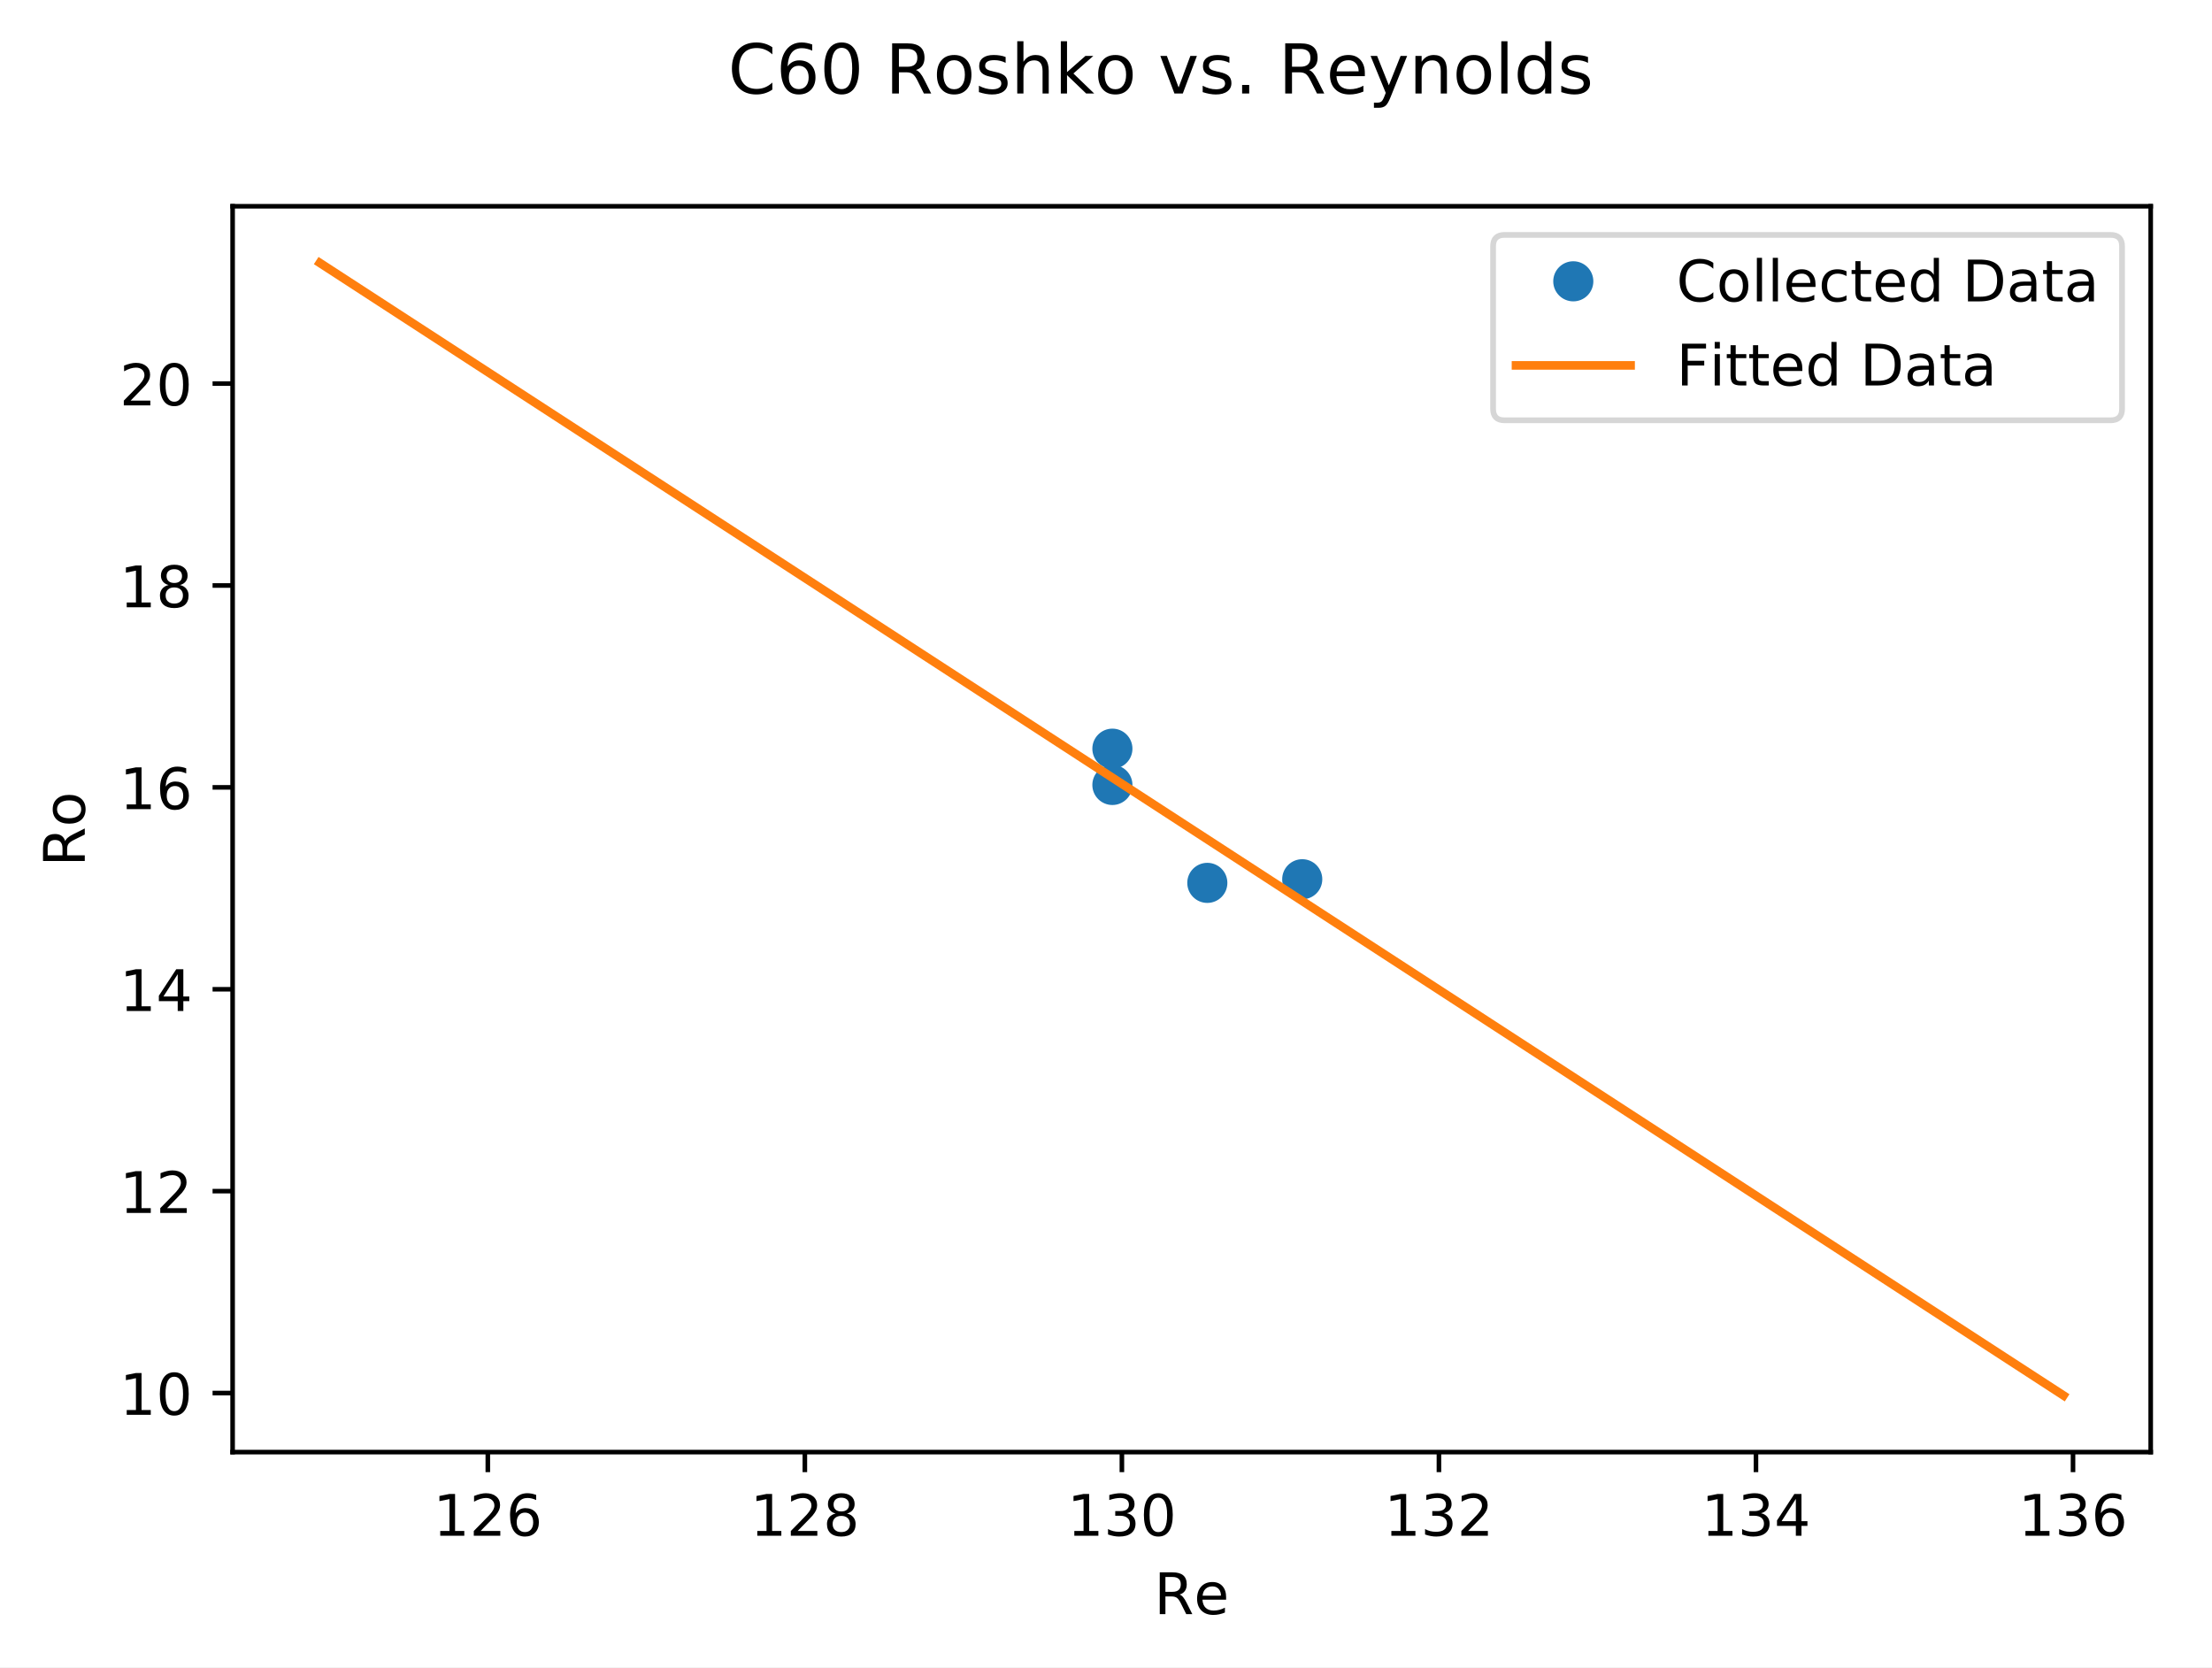
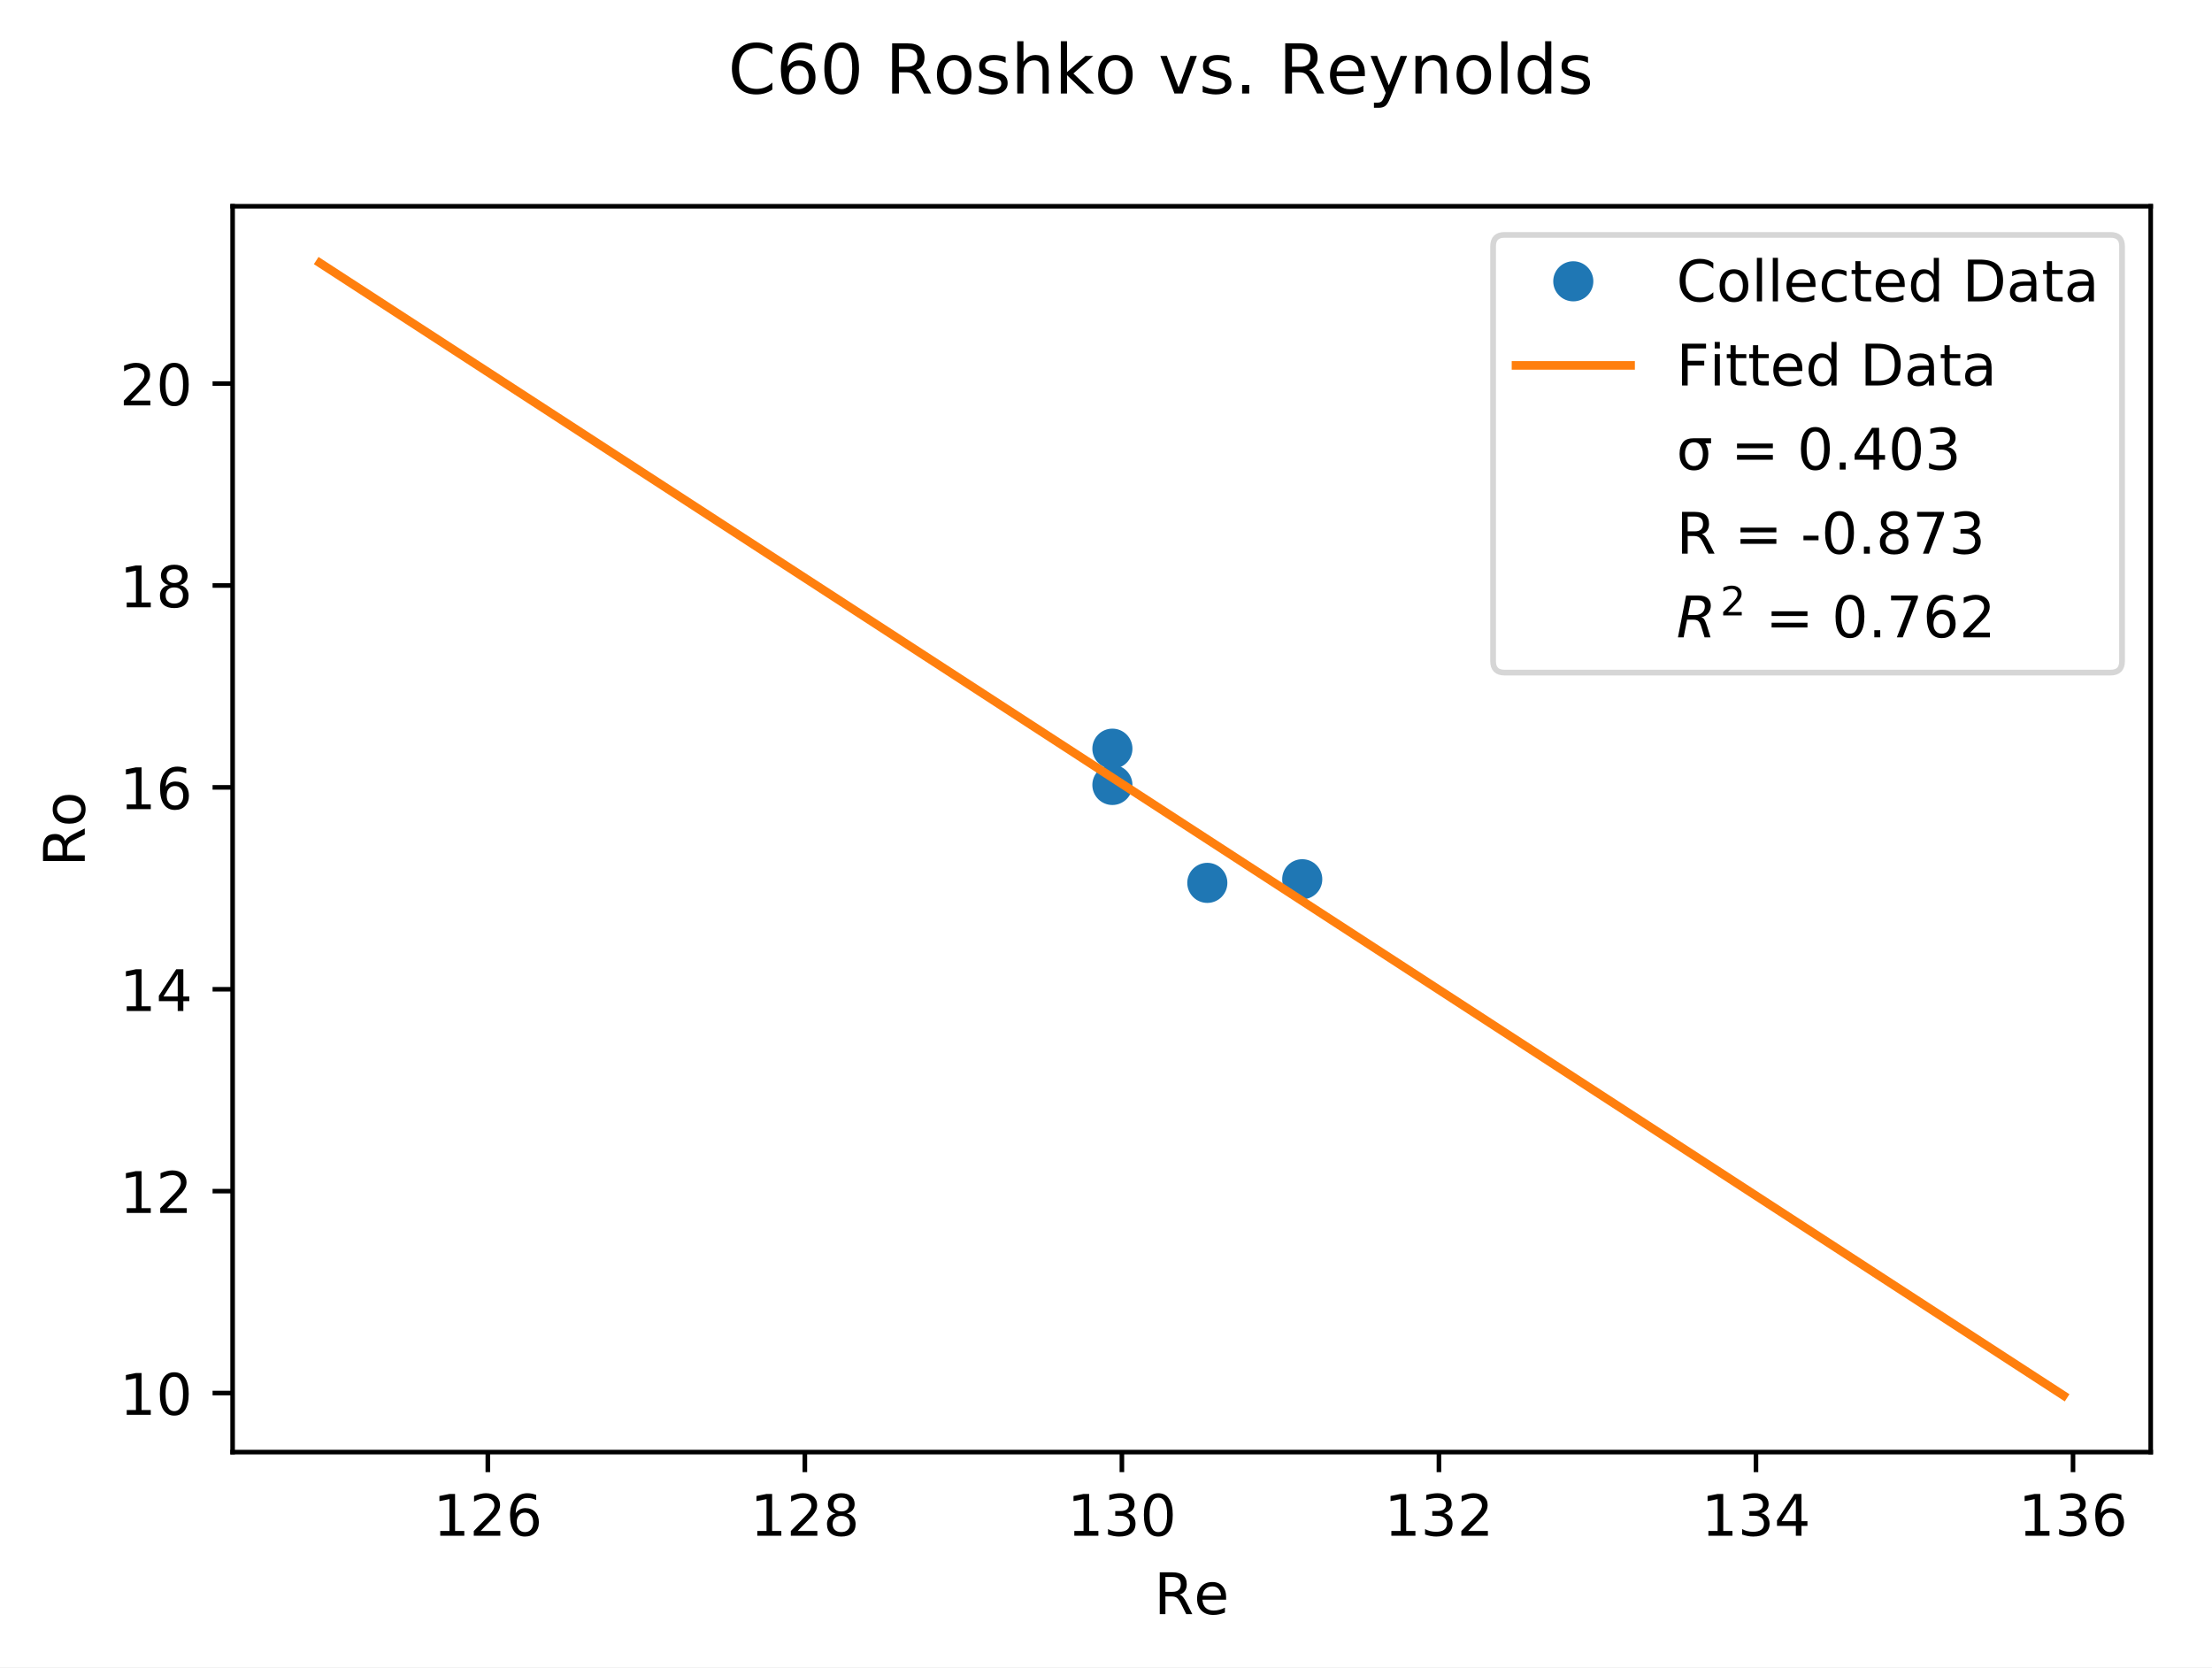
<svg xmlns="http://www.w3.org/2000/svg" xmlns:xlink="http://www.w3.org/1999/xlink" height="290.996pt" version="1.1" viewBox="0 0 386.103 290.996" width="386.103pt">
  <defs>
    <style type="text/css">
*{stroke-linecap:butt;stroke-linejoin:round;}
  </style>
  </defs>
  <g id="figure_1">
    <g id="patch_1">
      <path d="M 0 290.996  L 386.103 290.996  L 386.103 0  L 0 0  z " style="fill:#ffffff;" />
    </g>
    <g id="axes_1">
      <g id="patch_2">
        <path d="M 40.603 253.44  L 375.403 253.44  L 375.403 36  L 40.603 36  z " style="fill:#ffffff;" />
      </g>
      <g id="matplotlib.axis_1">
        <g id="xtick_1">
          <g id="line2d_1">
            <defs>
-               <path d="M 0 0  L 0 3.5  " id="m4ed482982e" style="stroke:#000000;stroke-width:0.8;" />
-             </defs>
-             <g>
-               <use style="stroke:#000000;stroke-width:0.8;" x="85.148" xlink:href="#m4ed482982e" y="253.44" />
+               <path d="M 0 0  L 0 3.5  " id="m1d23455b4f" style="stroke:#000000;stroke-width:0.8;" />
+             </defs>
+             <g>
+               <use style="stroke:#000000;stroke-width:0.8;" x="85.148" xlink:href="#m1d23455b4f" y="253.44" />
            </g>
          </g>
          <g id="text_1">
            <defs>
              <path d="M 12.406 8.297  L 28.516 8.297  L 28.516 63.922  L 10.984 60.406  L 10.984 69.391  L 28.422 72.906  L 38.281 72.906  L 38.281 8.297  L 54.391 8.297  L 54.391 0  L 12.406 0  z " id="DejaVuSans-31" />
              <path d="M 19.188 8.297  L 53.609 8.297  L 53.609 0  L 7.328 0  L 7.328 8.297  Q 12.938 14.109 22.625 23.891  Q 32.328 33.688 34.812 36.531  Q 39.547 41.844 41.422 45.531  Q 43.312 49.219 43.312 52.781  Q 43.312 58.594 39.234 62.25  Q 35.156 65.922 28.609 65.922  Q 23.969 65.922 18.812 64.312  Q 13.672 62.703 7.812 59.422  L 7.812 69.391  Q 13.766 71.781 18.938 73  Q 24.125 74.219 28.422 74.219  Q 39.75 74.219 46.484 68.547  Q 53.219 62.891 53.219 53.422  Q 53.219 48.922 51.531 44.891  Q 49.859 40.875 45.406 35.406  Q 44.188 33.984 37.641 27.219  Q 31.109 20.453 19.188 8.297  z " id="DejaVuSans-32" />
              <path d="M 33.016 40.375  Q 26.375 40.375 22.484 35.828  Q 18.609 31.297 18.609 23.391  Q 18.609 15.531 22.484 10.953  Q 26.375 6.391 33.016 6.391  Q 39.656 6.391 43.531 10.953  Q 47.406 15.531 47.406 23.391  Q 47.406 31.297 43.531 35.828  Q 39.656 40.375 33.016 40.375  z M 52.594 71.297  L 52.594 62.312  Q 48.875 64.062 45.094 64.984  Q 41.312 65.922 37.594 65.922  Q 27.828 65.922 22.672 59.328  Q 17.531 52.734 16.797 39.406  Q 19.672 43.656 24.016 45.922  Q 28.375 48.188 33.594 48.188  Q 44.578 48.188 50.953 41.516  Q 57.328 34.859 57.328 23.391  Q 57.328 12.156 50.688 5.359  Q 44.047 -1.422 33.016 -1.422  Q 20.359 -1.422 13.672 8.266  Q 6.984 17.969 6.984 36.375  Q 6.984 53.656 15.188 63.938  Q 23.391 74.219 37.203 74.219  Q 40.922 74.219 44.703 73.484  Q 48.484 72.75 52.594 71.297  z " id="DejaVuSans-36" />
            </defs>
            <g transform="translate(75.60383 268.0384)scale(0.1 -0.1)">
              <use xlink:href="#DejaVuSans-31" />
              <use x="63.623" xlink:href="#DejaVuSans-32" />
              <use x="127.246" xlink:href="#DejaVuSans-36" />
            </g>
          </g>
        </g>
        <g id="xtick_2">
          <g id="line2d_2">
            <g>
-               <use style="stroke:#000000;stroke-width:0.8;" x="140.486" xlink:href="#m4ed482982e" y="253.44" />
+               <use style="stroke:#000000;stroke-width:0.8;" x="140.486" xlink:href="#m1d23455b4f" y="253.44" />
            </g>
          </g>
          <g id="text_2">
            <defs>
              <path d="M 31.781 34.625  Q 24.75 34.625 20.719 30.859  Q 16.703 27.094 16.703 20.516  Q 16.703 13.922 20.719 10.156  Q 24.75 6.391 31.781 6.391  Q 38.812 6.391 42.859 10.172  Q 46.922 13.969 46.922 20.516  Q 46.922 27.094 42.891 30.859  Q 38.875 34.625 31.781 34.625  z M 21.922 38.812  Q 15.578 40.375 12.031 44.719  Q 8.5 49.078 8.5 55.328  Q 8.5 64.062 14.719 69.141  Q 20.953 74.219 31.781 74.219  Q 42.672 74.219 48.875 69.141  Q 55.078 64.062 55.078 55.328  Q 55.078 49.078 51.531 44.719  Q 48 40.375 41.703 38.812  Q 48.828 37.156 52.797 32.312  Q 56.781 27.484 56.781 20.516  Q 56.781 9.906 50.312 4.234  Q 43.844 -1.422 31.781 -1.422  Q 19.734 -1.422 13.25 4.234  Q 6.781 9.906 6.781 20.516  Q 6.781 27.484 10.781 32.312  Q 14.797 37.156 21.922 38.812  z M 18.312 54.391  Q 18.312 48.734 21.844 45.562  Q 25.391 42.391 31.781 42.391  Q 38.141 42.391 41.719 45.562  Q 45.312 48.734 45.312 54.391  Q 45.312 60.062 41.719 63.234  Q 38.141 66.406 31.781 66.406  Q 25.391 66.406 21.844 63.234  Q 18.312 60.062 18.312 54.391  z " id="DejaVuSans-38" />
            </defs>
            <g transform="translate(130.9427 268.0384)scale(0.1 -0.1)">
              <use xlink:href="#DejaVuSans-31" />
              <use x="63.623" xlink:href="#DejaVuSans-32" />
              <use x="127.246" xlink:href="#DejaVuSans-38" />
            </g>
          </g>
        </g>
        <g id="xtick_3">
          <g id="line2d_3">
            <g>
-               <use style="stroke:#000000;stroke-width:0.8;" x="195.825" xlink:href="#m4ed482982e" y="253.44" />
+               <use style="stroke:#000000;stroke-width:0.8;" x="195.825" xlink:href="#m1d23455b4f" y="253.44" />
            </g>
          </g>
          <g id="text_3">
            <defs>
              <path d="M 40.578 39.312  Q 47.656 37.797 51.625 33  Q 55.609 28.219 55.609 21.188  Q 55.609 10.406 48.188 4.484  Q 40.766 -1.422 27.094 -1.422  Q 22.516 -1.422 17.656 -0.516  Q 12.797 0.391 7.625 2.203  L 7.625 11.719  Q 11.719 9.328 16.594 8.109  Q 21.484 6.891 26.812 6.891  Q 36.078 6.891 40.938 10.547  Q 45.797 14.203 45.797 21.188  Q 45.797 27.641 41.281 31.266  Q 36.766 34.906 28.719 34.906  L 20.219 34.906  L 20.219 43.016  L 29.109 43.016  Q 36.375 43.016 40.234 45.922  Q 44.094 48.828 44.094 54.297  Q 44.094 59.906 40.109 62.906  Q 36.141 65.922 28.719 65.922  Q 24.656 65.922 20.016 65.031  Q 15.375 64.156 9.812 62.312  L 9.812 71.094  Q 15.438 72.656 20.344 73.438  Q 25.25 74.219 29.594 74.219  Q 40.828 74.219 47.359 69.109  Q 53.906 64.016 53.906 55.328  Q 53.906 49.266 50.438 45.094  Q 46.969 40.922 40.578 39.312  z " id="DejaVuSans-33" />
              <path d="M 31.781 66.406  Q 24.172 66.406 20.328 58.906  Q 16.5 51.422 16.5 36.375  Q 16.5 21.391 20.328 13.891  Q 24.172 6.391 31.781 6.391  Q 39.453 6.391 43.281 13.891  Q 47.125 21.391 47.125 36.375  Q 47.125 51.422 43.281 58.906  Q 39.453 66.406 31.781 66.406  z M 31.781 74.219  Q 44.047 74.219 50.516 64.516  Q 56.984 54.828 56.984 36.375  Q 56.984 17.969 50.516 8.266  Q 44.047 -1.422 31.781 -1.422  Q 19.531 -1.422 13.062 8.266  Q 6.594 17.969 6.594 36.375  Q 6.594 54.828 13.062 64.516  Q 19.531 74.219 31.781 74.219  z " id="DejaVuSans-30" />
            </defs>
            <g transform="translate(186.2815 268.0384)scale(0.1 -0.1)">
              <use xlink:href="#DejaVuSans-31" />
              <use x="63.623" xlink:href="#DejaVuSans-33" />
              <use x="127.246" xlink:href="#DejaVuSans-30" />
            </g>
          </g>
        </g>
        <g id="xtick_4">
          <g id="line2d_4">
            <g>
-               <use style="stroke:#000000;stroke-width:0.8;" x="251.164" xlink:href="#m4ed482982e" y="253.44" />
+               <use style="stroke:#000000;stroke-width:0.8;" x="251.164" xlink:href="#m1d23455b4f" y="253.44" />
            </g>
          </g>
          <g id="text_4">
            <g transform="translate(241.6204 268.0384)scale(0.1 -0.1)">
              <use xlink:href="#DejaVuSans-31" />
              <use x="63.623" xlink:href="#DejaVuSans-33" />
              <use x="127.246" xlink:href="#DejaVuSans-32" />
            </g>
          </g>
        </g>
        <g id="xtick_5">
          <g id="line2d_5">
            <g>
-               <use style="stroke:#000000;stroke-width:0.8;" x="306.503" xlink:href="#m4ed482982e" y="253.44" />
+               <use style="stroke:#000000;stroke-width:0.8;" x="306.503" xlink:href="#m1d23455b4f" y="253.44" />
            </g>
          </g>
          <g id="text_5">
            <defs>
              <path d="M 37.797 64.312  L 12.891 25.391  L 37.797 25.391  z M 35.203 72.906  L 47.609 72.906  L 47.609 25.391  L 58.016 25.391  L 58.016 17.188  L 47.609 17.188  L 47.609 0  L 37.797 0  L 37.797 17.188  L 4.891 17.188  L 4.891 26.703  z " id="DejaVuSans-34" />
            </defs>
            <g transform="translate(296.9592 268.0384)scale(0.1 -0.1)">
              <use xlink:href="#DejaVuSans-31" />
              <use x="63.623" xlink:href="#DejaVuSans-33" />
              <use x="127.246" xlink:href="#DejaVuSans-34" />
            </g>
          </g>
        </g>
        <g id="xtick_6">
          <g id="line2d_6">
            <g>
-               <use style="stroke:#000000;stroke-width:0.8;" x="361.842" xlink:href="#m4ed482982e" y="253.44" />
+               <use style="stroke:#000000;stroke-width:0.8;" x="361.842" xlink:href="#m1d23455b4f" y="253.44" />
            </g>
          </g>
          <g id="text_6">
            <g transform="translate(352.298 268.0384)scale(0.1 -0.1)">
              <use xlink:href="#DejaVuSans-31" />
              <use x="63.623" xlink:href="#DejaVuSans-33" />
              <use x="127.246" xlink:href="#DejaVuSans-36" />
            </g>
          </g>
        </g>
        <g id="text_7">
          <defs>
            <path d="M 44.391 34.188  Q 47.562 33.109 50.562 29.594  Q 53.562 26.078 56.594 19.922  L 66.609 0  L 56 0  L 46.688 18.703  Q 43.062 26.031 39.672 28.422  Q 36.281 30.812 30.422 30.812  L 19.672 30.812  L 19.672 0  L 9.812 0  L 9.812 72.906  L 32.078 72.906  Q 44.578 72.906 50.734 67.672  Q 56.891 62.453 56.891 51.906  Q 56.891 45.016 53.688 40.469  Q 50.484 35.938 44.391 34.188  z M 19.672 64.797  L 19.672 38.922  L 32.078 38.922  Q 39.203 38.922 42.844 42.219  Q 46.484 45.516 46.484 51.906  Q 46.484 58.297 42.844 61.547  Q 39.203 64.797 32.078 64.797  z " id="DejaVuSans-52" />
            <path d="M 56.203 29.594  L 56.203 25.203  L 14.891 25.203  Q 15.484 15.922 20.484 11.062  Q 25.484 6.203 34.422 6.203  Q 39.594 6.203 44.453 7.469  Q 49.312 8.734 54.109 11.281  L 54.109 2.781  Q 49.266 0.734 44.188 -0.344  Q 39.109 -1.422 33.891 -1.422  Q 20.797 -1.422 13.156 6.188  Q 5.516 13.812 5.516 26.812  Q 5.516 40.234 12.766 48.109  Q 20.016 56 32.328 56  Q 43.359 56 49.781 48.891  Q 56.203 41.797 56.203 29.594  z M 47.219 32.234  Q 47.125 39.594 43.094 43.984  Q 39.062 48.391 32.422 48.391  Q 24.906 48.391 20.391 44.141  Q 15.875 39.891 15.188 32.172  z " id="DejaVuSans-65" />
          </defs>
          <g transform="translate(201.4555 281.7166)scale(0.1 -0.1)">
            <use xlink:href="#DejaVuSans-52" />
            <use x="69.42" xlink:href="#DejaVuSans-65" />
          </g>
        </g>
      </g>
      <g id="matplotlib.axis_2">
        <g id="ytick_1">
          <g id="line2d_7">
            <defs>
-               <path d="M 0 0  L -3.5 0  " id="md6a863d032" style="stroke:#000000;stroke-width:0.8;" />
-             </defs>
-             <g>
-               <use style="stroke:#000000;stroke-width:0.8;" x="40.603" xlink:href="#md6a863d032" y="243.13" />
+               <path d="M 0 0  L -3.5 0  " id="m1e3769a169" style="stroke:#000000;stroke-width:0.8;" />
+             </defs>
+             <g>
+               <use style="stroke:#000000;stroke-width:0.8;" x="40.603" xlink:href="#m1e3769a169" y="243.13" />
            </g>
          </g>
          <g id="text_8">
            <g transform="translate(20.87813 246.9294)scale(0.1 -0.1)">
              <use xlink:href="#DejaVuSans-31" />
              <use x="63.623" xlink:href="#DejaVuSans-30" />
            </g>
          </g>
        </g>
        <g id="ytick_2">
          <g id="line2d_8">
            <g>
-               <use style="stroke:#000000;stroke-width:0.8;" x="40.603" xlink:href="#md6a863d032" y="207.894" />
+               <use style="stroke:#000000;stroke-width:0.8;" x="40.603" xlink:href="#m1e3769a169" y="207.894" />
            </g>
          </g>
          <g id="text_9">
            <g transform="translate(20.87813 211.6936)scale(0.1 -0.1)">
              <use xlink:href="#DejaVuSans-31" />
              <use x="63.623" xlink:href="#DejaVuSans-32" />
            </g>
          </g>
        </g>
        <g id="ytick_3">
          <g id="line2d_9">
            <g>
-               <use style="stroke:#000000;stroke-width:0.8;" x="40.603" xlink:href="#md6a863d032" y="172.659" />
+               <use style="stroke:#000000;stroke-width:0.8;" x="40.603" xlink:href="#m1e3769a169" y="172.659" />
            </g>
          </g>
          <g id="text_10">
            <g transform="translate(20.87813 176.4578)scale(0.1 -0.1)">
              <use xlink:href="#DejaVuSans-31" />
              <use x="63.623" xlink:href="#DejaVuSans-34" />
            </g>
          </g>
        </g>
        <g id="ytick_4">
          <g id="line2d_10">
            <g>
-               <use style="stroke:#000000;stroke-width:0.8;" x="40.603" xlink:href="#md6a863d032" y="137.423" />
+               <use style="stroke:#000000;stroke-width:0.8;" x="40.603" xlink:href="#m1e3769a169" y="137.423" />
            </g>
          </g>
          <g id="text_11">
            <g transform="translate(20.87813 141.222)scale(0.1 -0.1)">
              <use xlink:href="#DejaVuSans-31" />
              <use x="63.623" xlink:href="#DejaVuSans-36" />
            </g>
          </g>
        </g>
        <g id="ytick_5">
          <g id="line2d_11">
            <g>
-               <use style="stroke:#000000;stroke-width:0.8;" x="40.603" xlink:href="#md6a863d032" y="102.187" />
+               <use style="stroke:#000000;stroke-width:0.8;" x="40.603" xlink:href="#m1e3769a169" y="102.187" />
            </g>
          </g>
          <g id="text_12">
            <g transform="translate(20.87813 105.9863)scale(0.1 -0.1)">
              <use xlink:href="#DejaVuSans-31" />
              <use x="63.623" xlink:href="#DejaVuSans-38" />
            </g>
          </g>
        </g>
        <g id="ytick_6">
          <g id="line2d_12">
            <g>
-               <use style="stroke:#000000;stroke-width:0.8;" x="40.603" xlink:href="#md6a863d032" y="66.951" />
+               <use style="stroke:#000000;stroke-width:0.8;" x="40.603" xlink:href="#m1e3769a169" y="66.951" />
            </g>
          </g>
          <g id="text_13">
            <g transform="translate(20.87813 70.75048)scale(0.1 -0.1)">
              <use xlink:href="#DejaVuSans-32" />
              <use x="63.623" xlink:href="#DejaVuSans-30" />
            </g>
          </g>
        </g>
        <g id="text_14">
          <defs>
            <path d="M 30.609 48.391  Q 23.391 48.391 19.188 42.75  Q 14.984 37.109 14.984 27.297  Q 14.984 17.484 19.156 11.844  Q 23.344 6.203 30.609 6.203  Q 37.797 6.203 41.984 11.859  Q 46.188 17.531 46.188 27.297  Q 46.188 37.016 41.984 42.703  Q 37.797 48.391 30.609 48.391  z M 30.609 56  Q 42.328 56 49.016 48.375  Q 55.719 40.766 55.719 27.297  Q 55.719 13.875 49.016 6.219  Q 42.328 -1.422 30.609 -1.422  Q 18.844 -1.422 12.172 6.219  Q 5.516 13.875 5.516 27.297  Q 5.516 40.766 12.172 48.375  Q 18.844 56 30.609 56  z " id="DejaVuSans-6f" />
          </defs>
          <g transform="translate(14.79844 151.2505)rotate(-90)scale(0.1 -0.1)">
            <use xlink:href="#DejaVuSans-52" />
            <use x="69.42" xlink:href="#DejaVuSans-6f" />
          </g>
        </g>
      </g>
      <g id="line2d_13">
        <defs>
-           <path d="M 0 3  C 0.796 3 1.559 2.684 2.121 2.121  C 2.684 1.559 3 0.796 3 0  C 3 -0.796 2.684 -1.559 2.121 -2.121  C 1.559 -2.684 0.796 -3 0 -3  C -0.796 -3 -1.559 -2.684 -2.121 -2.121  C -2.684 -1.559 -3 -0.796 -3 0  C -3 0.796 -2.684 1.559 -2.121 2.121  C -1.559 2.684 -0.796 3 0 3  z " id="m24d67dd3d7" style="stroke:#1f77b4;" />
+           <path d="M 0 3  C 0.796 3 1.559 2.684 2.121 2.121  C 2.684 1.559 3 0.796 3 0  C 3 -0.796 2.684 -1.559 2.121 -2.121  C 1.559 -2.684 0.796 -3 0 -3  C -0.796 -3 -1.559 -2.684 -2.121 -2.121  C -2.684 -1.559 -3 -0.796 -3 0  C -3 0.796 -2.684 1.559 -2.121 2.121  C -1.559 2.684 -0.796 3 0 3  z " id="m3b07c83383" style="stroke:#1f77b4;" />
        </defs>
-         <g clip-path="url(#p59a8d2db3f)">
-           <use style="fill:#1f77b4;stroke:#1f77b4;" x="210.737" xlink:href="#m24d67dd3d7" y="154.091" />
-           <use style="fill:#1f77b4;stroke:#1f77b4;" x="227.305" xlink:href="#m24d67dd3d7" y="153.458" />
-           <use style="fill:#1f77b4;stroke:#1f77b4;" x="194.168" xlink:href="#m24d67dd3d7" y="130.671" />
-           <use style="fill:#1f77b4;stroke:#1f77b4;" x="194.168" xlink:href="#m24d67dd3d7" y="137.001" />
+         <g clip-path="url(#p51108f9e24)">
+           <use style="fill:#1f77b4;stroke:#1f77b4;" x="210.737" xlink:href="#m3b07c83383" y="154.091" />
+           <use style="fill:#1f77b4;stroke:#1f77b4;" x="227.305" xlink:href="#m3b07c83383" y="153.458" />
+           <use style="fill:#1f77b4;stroke:#1f77b4;" x="194.168" xlink:href="#m3b07c83383" y="130.671" />
+           <use style="fill:#1f77b4;stroke:#1f77b4;" x="194.168" xlink:href="#m3b07c83383" y="137.001" />
        </g>
      </g>
      <g id="line2d_14">
-         <path clip-path="url(#p59a8d2db3f)" d="M 55.821 45.884  L 83.491 63.854  L 111.16 81.824  L 138.83 99.794  L 166.499 117.765  L 194.168 135.735  L 221.838 153.705  L 249.507 171.675  L 277.177 189.646  L 304.846 207.616  L 332.516 225.586  L 360.185 243.556  " style="fill:none;stroke:#ff7f0e;stroke-linecap:square;stroke-width:1.5;" />
-       </g>
+         <path clip-path="url(#p51108f9e24)" d="M 55.821 45.884  L 83.491 63.854  L 111.16 81.824  L 138.83 99.794  L 166.499 117.765  L 194.168 135.735  L 221.838 153.705  L 249.507 171.675  L 277.177 189.646  L 304.846 207.616  L 332.516 225.586  L 360.185 243.556  " style="fill:none;stroke:#ff7f0e;stroke-linecap:square;stroke-width:1.5;" />
+       </g>
+       <g id="line2d_15" />
+       <g id="line2d_16" />
+       <g id="line2d_17" />
      <g id="patch_3">
        <path d="M 40.603 253.44  L 40.603 36  " style="fill:none;stroke:#000000;stroke-linecap:square;stroke-linejoin:miter;stroke-width:0.8;" />
      </g>
      <g id="patch_4">
        <path d="M 375.403 253.44  L 375.403 36  " style="fill:none;stroke:#000000;stroke-linecap:square;stroke-linejoin:miter;stroke-width:0.8;" />
      </g>
      <g id="patch_5">
        <path d="M 40.603 253.44  L 375.403 253.44  " style="fill:none;stroke:#000000;stroke-linecap:square;stroke-linejoin:miter;stroke-width:0.8;" />
      </g>
      <g id="patch_6">
        <path d="M 40.603 36  L 375.403 36  " style="fill:none;stroke:#000000;stroke-linecap:square;stroke-linejoin:miter;stroke-width:0.8;" />
      </g>
      <g id="legend_1">
        <g id="patch_7">
-           <path d="M 262.617 73.356  L 368.403 73.356  Q 370.403 73.356 370.403 71.356  L 370.403 43  Q 370.403 41 368.403 41  L 262.617 41  Q 260.617 41 260.617 43  L 260.617 71.356  Q 260.617 73.356 262.617 73.356  z " style="fill:#ffffff;opacity:0.8;stroke:#cccccc;stroke-linejoin:miter;" />
-         </g>
-         <g id="line2d_15" />
-         <g id="line2d_16">
+           <path d="M 262.617 117.391  L 368.403 117.391  Q 370.403 117.391 370.403 115.391  L 370.403 43  Q 370.403 41 368.403 41  L 262.617 41  Q 260.617 41 260.617 43  L 260.617 115.391  Q 260.617 117.391 262.617 117.391  z " style="fill:#ffffff;opacity:0.8;stroke:#cccccc;stroke-linejoin:miter;" />
+         </g>
+         <g id="line2d_18" />
+         <g id="line2d_19">
          <g>
-             <use style="fill:#1f77b4;stroke:#1f77b4;" x="274.617" xlink:href="#m24d67dd3d7" y="49.098" />
+             <use style="fill:#1f77b4;stroke:#1f77b4;" x="274.617" xlink:href="#m3b07c83383" y="49.098" />
          </g>
        </g>
        <g id="text_15">
          <defs>
            <path d="M 64.406 67.281  L 64.406 56.891  Q 59.422 61.531 53.781 63.812  Q 48.141 66.109 41.797 66.109  Q 29.297 66.109 22.656 58.469  Q 16.016 50.828 16.016 36.375  Q 16.016 21.969 22.656 14.328  Q 29.297 6.688 41.797 6.688  Q 48.141 6.688 53.781 8.984  Q 59.422 11.281 64.406 15.922  L 64.406 5.609  Q 59.234 2.094 53.438 0.328  Q 47.656 -1.422 41.219 -1.422  Q 24.656 -1.422 15.125 8.703  Q 5.609 18.844 5.609 36.375  Q 5.609 53.953 15.125 64.078  Q 24.656 74.219 41.219 74.219  Q 47.75 74.219 53.531 72.484  Q 59.328 70.75 64.406 67.281  z " id="DejaVuSans-43" />
            <path d="M 9.422 75.984  L 18.406 75.984  L 18.406 0  L 9.422 0  z " id="DejaVuSans-6c" />
            <path d="M 48.781 52.594  L 48.781 44.188  Q 44.969 46.297 41.141 47.344  Q 37.312 48.391 33.406 48.391  Q 24.656 48.391 19.812 42.844  Q 14.984 37.312 14.984 27.297  Q 14.984 17.281 19.812 11.734  Q 24.656 6.203 33.406 6.203  Q 37.312 6.203 41.141 7.25  Q 44.969 8.297 48.781 10.406  L 48.781 2.094  Q 45.016 0.344 40.984 -0.531  Q 36.969 -1.422 32.422 -1.422  Q 20.062 -1.422 12.781 6.344  Q 5.516 14.109 5.516 27.297  Q 5.516 40.672 12.859 48.328  Q 20.219 56 33.016 56  Q 37.156 56 41.109 55.141  Q 45.062 54.297 48.781 52.594  z " id="DejaVuSans-63" />
            <path d="M 18.312 70.219  L 18.312 54.688  L 36.812 54.688  L 36.812 47.703  L 18.312 47.703  L 18.312 18.016  Q 18.312 11.328 20.141 9.422  Q 21.969 7.516 27.594 7.516  L 36.812 7.516  L 36.812 0  L 27.594 0  Q 17.188 0 13.234 3.875  Q 9.281 7.766 9.281 18.016  L 9.281 47.703  L 2.688 47.703  L 2.688 54.688  L 9.281 54.688  L 9.281 70.219  z " id="DejaVuSans-74" />
            <path d="M 45.406 46.391  L 45.406 75.984  L 54.391 75.984  L 54.391 0  L 45.406 0  L 45.406 8.203  Q 42.578 3.328 38.25 0.953  Q 33.938 -1.422 27.875 -1.422  Q 17.969 -1.422 11.734 6.484  Q 5.516 14.406 5.516 27.297  Q 5.516 40.188 11.734 48.094  Q 17.969 56 27.875 56  Q 33.938 56 38.25 53.625  Q 42.578 51.266 45.406 46.391  z M 14.797 27.297  Q 14.797 17.391 18.875 11.75  Q 22.953 6.109 30.078 6.109  Q 37.203 6.109 41.297 11.75  Q 45.406 17.391 45.406 27.297  Q 45.406 37.203 41.297 42.844  Q 37.203 48.484 30.078 48.484  Q 22.953 48.484 18.875 42.844  Q 14.797 37.203 14.797 27.297  z " id="DejaVuSans-64" />
            <path id="DejaVuSans-20" />
            <path d="M 19.672 64.797  L 19.672 8.109  L 31.594 8.109  Q 46.688 8.109 53.688 14.938  Q 60.688 21.781 60.688 36.531  Q 60.688 51.172 53.688 57.984  Q 46.688 64.797 31.594 64.797  z M 9.812 72.906  L 30.078 72.906  Q 51.266 72.906 61.172 64.094  Q 71.094 55.281 71.094 36.531  Q 71.094 17.672 61.125 8.828  Q 51.172 0 30.078 0  L 9.812 0  z " id="DejaVuSans-44" />
            <path d="M 34.281 27.484  Q 23.391 27.484 19.188 25  Q 14.984 22.516 14.984 16.5  Q 14.984 11.719 18.141 8.906  Q 21.297 6.109 26.703 6.109  Q 34.188 6.109 38.703 11.406  Q 43.219 16.703 43.219 25.484  L 43.219 27.484  z M 52.203 31.203  L 52.203 0  L 43.219 0  L 43.219 8.297  Q 40.141 3.328 35.547 0.953  Q 30.953 -1.422 24.312 -1.422  Q 15.922 -1.422 10.953 3.297  Q 6 8.016 6 15.922  Q 6 25.141 12.172 29.828  Q 18.359 34.516 30.609 34.516  L 43.219 34.516  L 43.219 35.406  Q 43.219 41.609 39.141 45  Q 35.062 48.391 27.688 48.391  Q 23 48.391 18.547 47.266  Q 14.109 46.141 10.016 43.891  L 10.016 52.203  Q 14.938 54.109 19.578 55.047  Q 24.219 56 28.609 56  Q 40.484 56 46.344 49.844  Q 52.203 43.703 52.203 31.203  z " id="DejaVuSans-61" />
          </defs>
          <g transform="translate(292.6172 52.59844)scale(0.1 -0.1)">
            <use xlink:href="#DejaVuSans-43" />
            <use x="69.824" xlink:href="#DejaVuSans-6f" />
            <use x="131.006" xlink:href="#DejaVuSans-6c" />
            <use x="158.789" xlink:href="#DejaVuSans-6c" />
            <use x="186.572" xlink:href="#DejaVuSans-65" />
            <use x="248.096" xlink:href="#DejaVuSans-63" />
            <use x="303.076" xlink:href="#DejaVuSans-74" />
            <use x="342.285" xlink:href="#DejaVuSans-65" />
            <use x="403.809" xlink:href="#DejaVuSans-64" />
            <use x="467.285" xlink:href="#DejaVuSans-20" />
            <use x="499.072" xlink:href="#DejaVuSans-44" />
            <use x="576.074" xlink:href="#DejaVuSans-61" />
            <use x="637.354" xlink:href="#DejaVuSans-74" />
            <use x="676.562" xlink:href="#DejaVuSans-61" />
          </g>
        </g>
-         <g id="line2d_17">
+         <g id="line2d_20">
          <path d="M 264.617 63.777  L 284.617 63.777  " style="fill:none;stroke:#ff7f0e;stroke-linecap:square;stroke-width:1.5;" />
        </g>
-         <g id="line2d_18" />
+         <g id="line2d_21" />
        <g id="text_16">
          <defs>
            <path d="M 9.812 72.906  L 51.703 72.906  L 51.703 64.594  L 19.672 64.594  L 19.672 43.109  L 48.578 43.109  L 48.578 34.812  L 19.672 34.812  L 19.672 0  L 9.812 0  z " id="DejaVuSans-46" />
            <path d="M 9.422 54.688  L 18.406 54.688  L 18.406 0  L 9.422 0  z M 9.422 75.984  L 18.406 75.984  L 18.406 64.594  L 9.422 64.594  z " id="DejaVuSans-69" />
          </defs>
          <g transform="translate(292.6172 67.27656)scale(0.1 -0.1)">
            <use xlink:href="#DejaVuSans-46" />
            <use x="57.41" xlink:href="#DejaVuSans-69" />
            <use x="85.193" xlink:href="#DejaVuSans-74" />
            <use x="124.402" xlink:href="#DejaVuSans-74" />
            <use x="163.611" xlink:href="#DejaVuSans-65" />
            <use x="225.135" xlink:href="#DejaVuSans-64" />
            <use x="288.611" xlink:href="#DejaVuSans-20" />
            <use x="320.398" xlink:href="#DejaVuSans-44" />
            <use x="397.4" xlink:href="#DejaVuSans-61" />
            <use x="458.68" xlink:href="#DejaVuSans-74" />
            <use x="497.889" xlink:href="#DejaVuSans-61" />
          </g>
        </g>
+         <g id="line2d_22" />
+         <g id="line2d_23" />
+         <g id="text_17">
+           <defs>
+             <path d="M 30.609 47.562  Q 23.188 47.562 19.188 42.188  Q 14.984 36.578 14.984 27.297  Q 14.984 17.484 19.156 11.844  Q 23.344 6.203 30.609 6.203  Q 37.797 6.203 41.984 11.859  Q 46.188 17.531 46.188 27.297  Q 46.188 36.234 42 42.188  Q 38.141 47.562 30.609 47.562  z M 30.609 54.688  L 60.453 54.688  L 60.453 45.703  L 50.391 45.703  Q 55.719 38.094 55.719 27.297  Q 55.719 13.875 49.031 6.25  Q 42.328 -1.422 30.609 -1.422  Q 18.844 -1.422 12.203 6.25  Q 5.516 13.875 5.516 27.297  Q 5.516 40.828 12.203 48.391  Q 17.719 54.688 30.609 54.688  z " id="DejaVuSans-3c3" />
+             <path d="M 10.594 45.406  L 73.188 45.406  L 73.188 37.203  L 10.594 37.203  z M 10.594 25.484  L 73.188 25.484  L 73.188 17.188  L 10.594 17.188  z " id="DejaVuSans-3d" />
+             <path d="M 10.688 12.406  L 21 12.406  L 21 0  L 10.688 0  z " id="DejaVuSans-2e" />
+           </defs>
+           <g transform="translate(292.6172 81.95469)scale(0.1 -0.1)">
+             <use xlink:href="#DejaVuSans-3c3" />
+             <use x="63.379" xlink:href="#DejaVuSans-20" />
+             <use x="95.166" xlink:href="#DejaVuSans-3d" />
+             <use x="178.955" xlink:href="#DejaVuSans-20" />
+             <use x="210.742" xlink:href="#DejaVuSans-30" />
+             <use x="274.365" xlink:href="#DejaVuSans-2e" />
+             <use x="306.152" xlink:href="#DejaVuSans-34" />
+             <use x="369.775" xlink:href="#DejaVuSans-30" />
+             <use x="433.398" xlink:href="#DejaVuSans-33" />
+           </g>
+         </g>
+         <g id="line2d_24" />
+         <g id="line2d_25" />
+         <g id="text_18">
+           <defs>
+             <path d="M 4.891 31.391  L 31.203 31.391  L 31.203 23.391  L 4.891 23.391  z " id="DejaVuSans-2d" />
+             <path d="M 8.203 72.906  L 55.078 72.906  L 55.078 68.703  L 28.609 0  L 18.312 0  L 43.219 64.594  L 8.203 64.594  z " id="DejaVuSans-37" />
+           </defs>
+           <g transform="translate(292.6172 96.63281)scale(0.1 -0.1)">
+             <use xlink:href="#DejaVuSans-52" />
+             <use x="69.482" xlink:href="#DejaVuSans-20" />
+             <use x="101.27" xlink:href="#DejaVuSans-3d" />
+             <use x="185.059" xlink:href="#DejaVuSans-20" />
+             <use x="216.846" xlink:href="#DejaVuSans-2d" />
+             <use x="252.93" xlink:href="#DejaVuSans-30" />
+             <use x="316.553" xlink:href="#DejaVuSans-2e" />
+             <use x="348.34" xlink:href="#DejaVuSans-38" />
+             <use x="411.963" xlink:href="#DejaVuSans-37" />
+             <use x="475.586" xlink:href="#DejaVuSans-33" />
+           </g>
+         </g>
+         <g id="line2d_26" />
+         <g id="line2d_27" />
+         <g id="text_19">
+           <defs>
+             <path d="M 25.203 64.797  L 20.219 38.922  L 32.906 38.922  Q 40.375 38.922 44.984 43.047  Q 49.609 47.172 49.609 53.812  Q 49.609 59.125 46.5 61.953  Q 43.406 64.797 37.594 64.797  z M 43.312 35.016  Q 46.438 34.281 48.516 31.391  Q 50.594 28.516 53.328 19.922  L 59.516 0  L 49.125 0  L 43.406 18.703  Q 41.219 25.922 38.328 28.359  Q 35.453 30.812 29.5 30.812  L 18.609 30.812  L 12.594 0  L 2.688 0  L 16.891 72.906  L 39.109 72.906  Q 49.219 72.906 54.609 68.328  Q 60.016 63.766 60.016 55.172  Q 60.016 47.562 55.422 41.984  Q 50.828 36.422 43.312 35.016  z " id="DejaVuSans-Oblique-52" />
+           </defs>
+           <g transform="translate(292.6172 111.3109)scale(0.1 -0.1)">
+             <use transform="translate(0 0.765625)" xlink:href="#DejaVuSans-Oblique-52" />
+             <use transform="translate(76.49919 39.04688)scale(0.7)" xlink:href="#DejaVuSans-32" />
+             <use transform="translate(123.7697 0.765625)" xlink:href="#DejaVuSans-20" />
+             <use transform="translate(155.5568 0.765625)" xlink:href="#DejaVuSans-3d" />
+             <use transform="translate(239.3459 0.765625)" xlink:href="#DejaVuSans-20" />
+             <use transform="translate(271.133 0.765625)" xlink:href="#DejaVuSans-30" />
+             <use transform="translate(334.756 0.765625)" xlink:href="#DejaVuSans-2e" />
+             <use transform="translate(366.4338 0.765625)" xlink:href="#DejaVuSans-37" />
+             <use transform="translate(430.0568 0.765625)" xlink:href="#DejaVuSans-36" />
+             <use transform="translate(493.6799 0.765625)" xlink:href="#DejaVuSans-32" />
+           </g>
+         </g>
      </g>
    </g>
-     <g id="text_17">
+     <g id="text_20">
      <defs>
        <path d="M 44.281 53.078  L 44.281 44.578  Q 40.484 46.531 36.375 47.5  Q 32.281 48.484 27.875 48.484  Q 21.188 48.484 17.844 46.438  Q 14.5 44.391 14.5 40.281  Q 14.5 37.156 16.891 35.375  Q 19.281 33.594 26.516 31.984  L 29.594 31.297  Q 39.156 29.25 43.188 25.516  Q 47.219 21.781 47.219 15.094  Q 47.219 7.469 41.188 3.016  Q 35.156 -1.422 24.609 -1.422  Q 20.219 -1.422 15.453 -0.562  Q 10.688 0.297 5.422 2  L 5.422 11.281  Q 10.406 8.688 15.234 7.391  Q 20.062 6.109 24.812 6.109  Q 31.156 6.109 34.562 8.281  Q 37.984 10.453 37.984 14.406  Q 37.984 18.062 35.516 20.016  Q 33.062 21.969 24.703 23.781  L 21.578 24.516  Q 13.234 26.266 9.516 29.906  Q 5.812 33.547 5.812 39.891  Q 5.812 47.609 11.281 51.797  Q 16.75 56 26.812 56  Q 31.781 56 36.172 55.266  Q 40.578 54.547 44.281 53.078  z " id="DejaVuSans-73" />
        <path d="M 54.891 33.016  L 54.891 0  L 45.906 0  L 45.906 32.719  Q 45.906 40.484 42.875 44.328  Q 39.844 48.188 33.797 48.188  Q 26.516 48.188 22.312 43.547  Q 18.109 38.922 18.109 30.906  L 18.109 0  L 9.078 0  L 9.078 75.984  L 18.109 75.984  L 18.109 46.188  Q 21.344 51.125 25.703 53.562  Q 30.078 56 35.797 56  Q 45.219 56 50.047 50.172  Q 54.891 44.344 54.891 33.016  z " id="DejaVuSans-68" />
        <path d="M 9.078 75.984  L 18.109 75.984  L 18.109 31.109  L 44.922 54.688  L 56.391 54.688  L 27.391 29.109  L 57.625 0  L 45.906 0  L 18.109 26.703  L 18.109 0  L 9.078 0  z " id="DejaVuSans-6b" />
        <path d="M 2.984 54.688  L 12.5 54.688  L 29.594 8.797  L 46.688 54.688  L 56.203 54.688  L 35.688 0  L 23.484 0  z " id="DejaVuSans-76" />
-         <path d="M 10.688 12.406  L 21 12.406  L 21 0  L 10.688 0  z " id="DejaVuSans-2e" />
        <path d="M 32.172 -5.078  Q 28.375 -14.844 24.75 -17.812  Q 21.141 -20.797 15.094 -20.797  L 7.906 -20.797  L 7.906 -13.281  L 13.188 -13.281  Q 16.891 -13.281 18.938 -11.516  Q 21 -9.766 23.484 -3.219  L 25.094 0.875  L 2.984 54.688  L 12.5 54.688  L 29.594 11.922  L 46.688 54.688  L 56.203 54.688  z " id="DejaVuSans-79" />
        <path d="M 54.891 33.016  L 54.891 0  L 45.906 0  L 45.906 32.719  Q 45.906 40.484 42.875 44.328  Q 39.844 48.188 33.797 48.188  Q 26.516 48.188 22.312 43.547  Q 18.109 38.922 18.109 30.906  L 18.109 0  L 9.078 0  L 9.078 54.688  L 18.109 54.688  L 18.109 46.188  Q 21.344 51.125 25.703 53.562  Q 30.078 56 35.797 56  Q 45.219 56 50.047 50.172  Q 54.891 44.344 54.891 33.016  z " id="DejaVuSans-6e" />
      </defs>
      <g transform="translate(127.0828 16.31812)scale(0.12 -0.12)">
        <use xlink:href="#DejaVuSans-43" />
        <use x="69.824" xlink:href="#DejaVuSans-36" />
        <use x="133.447" xlink:href="#DejaVuSans-30" />
        <use x="197.07" xlink:href="#DejaVuSans-20" />
        <use x="228.857" xlink:href="#DejaVuSans-52" />
        <use x="298.277" xlink:href="#DejaVuSans-6f" />
        <use x="359.459" xlink:href="#DejaVuSans-73" />
        <use x="411.559" xlink:href="#DejaVuSans-68" />
        <use x="474.938" xlink:href="#DejaVuSans-6b" />
        <use x="532.801" xlink:href="#DejaVuSans-6f" />
        <use x="593.982" xlink:href="#DejaVuSans-20" />
        <use x="625.77" xlink:href="#DejaVuSans-76" />
        <use x="684.949" xlink:href="#DejaVuSans-73" />
        <use x="737.049" xlink:href="#DejaVuSans-2e" />
        <use x="768.836" xlink:href="#DejaVuSans-20" />
        <use x="800.623" xlink:href="#DejaVuSans-52" />
        <use x="870.043" xlink:href="#DejaVuSans-65" />
        <use x="931.566" xlink:href="#DejaVuSans-79" />
        <use x="990.746" xlink:href="#DejaVuSans-6e" />
        <use x="1054.125" xlink:href="#DejaVuSans-6f" />
        <use x="1115.307" xlink:href="#DejaVuSans-6c" />
        <use x="1143.09" xlink:href="#DejaVuSans-64" />
        <use x="1206.566" xlink:href="#DejaVuSans-73" />
      </g>
    </g>
  </g>
  <defs>
-     <clipPath id="p59a8d2db3f">
+     <clipPath id="p51108f9e24">
      <rect height="217.44" width="334.8" x="40.603" y="36" />
    </clipPath>
  </defs>
</svg>
